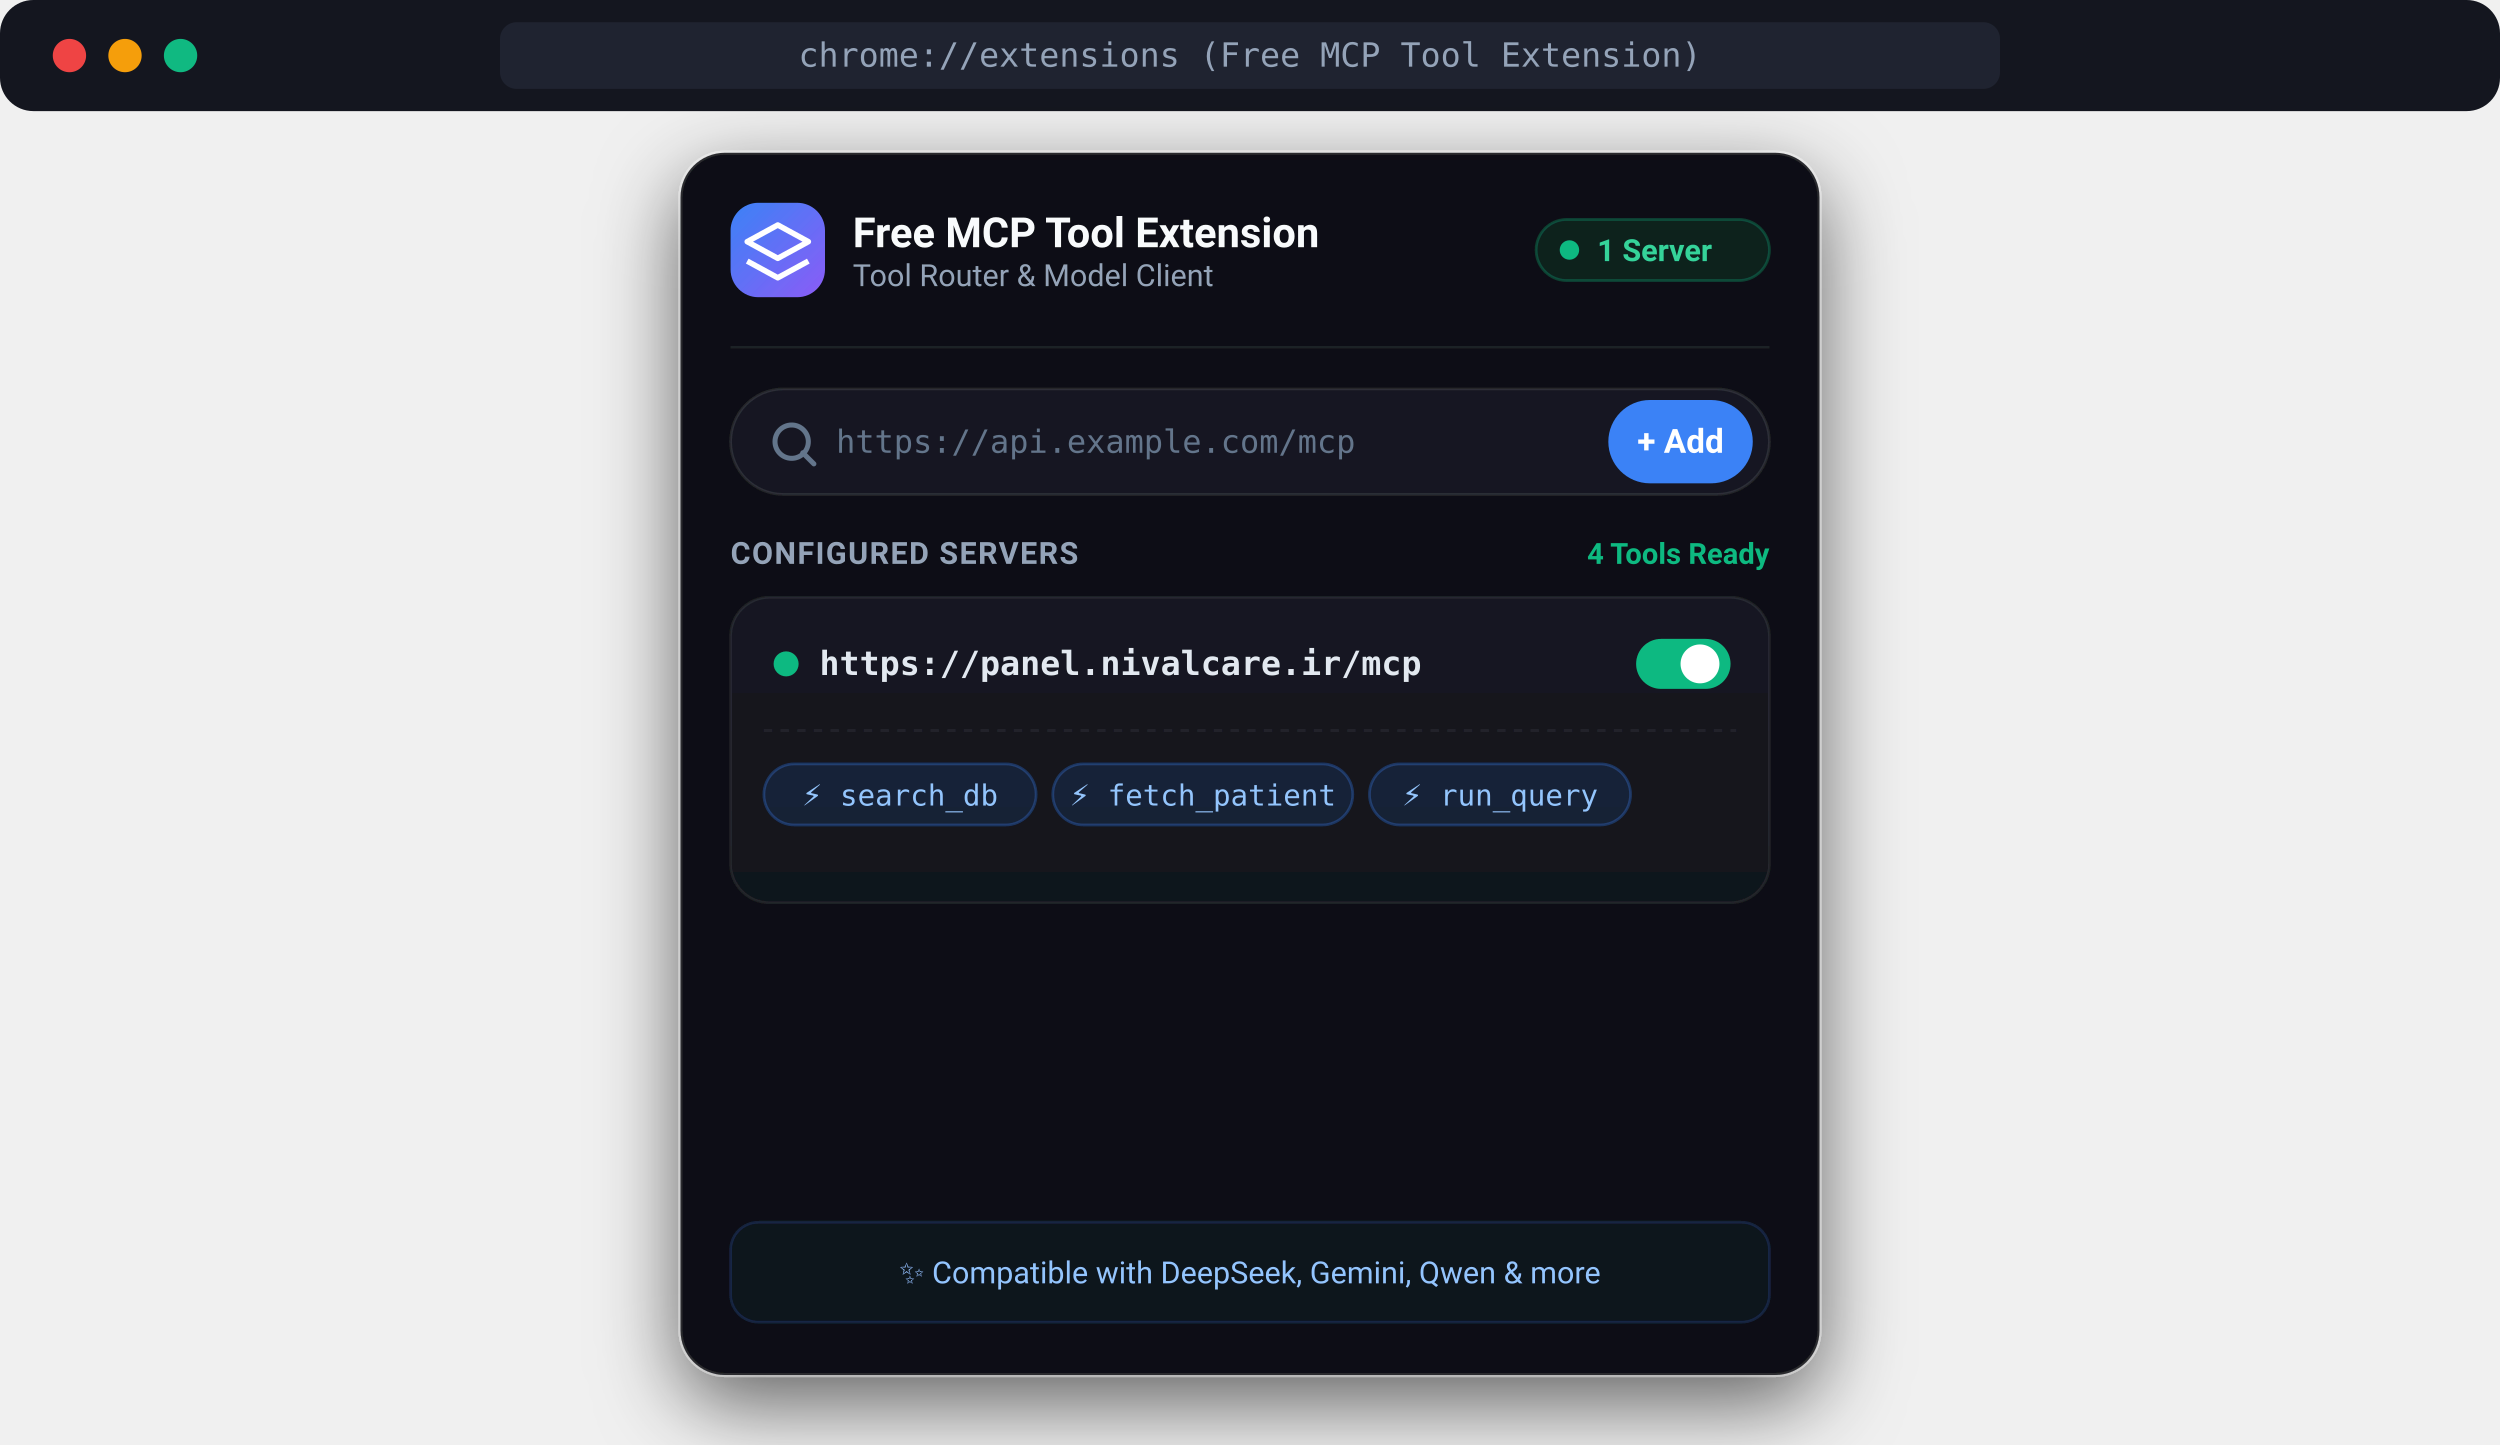
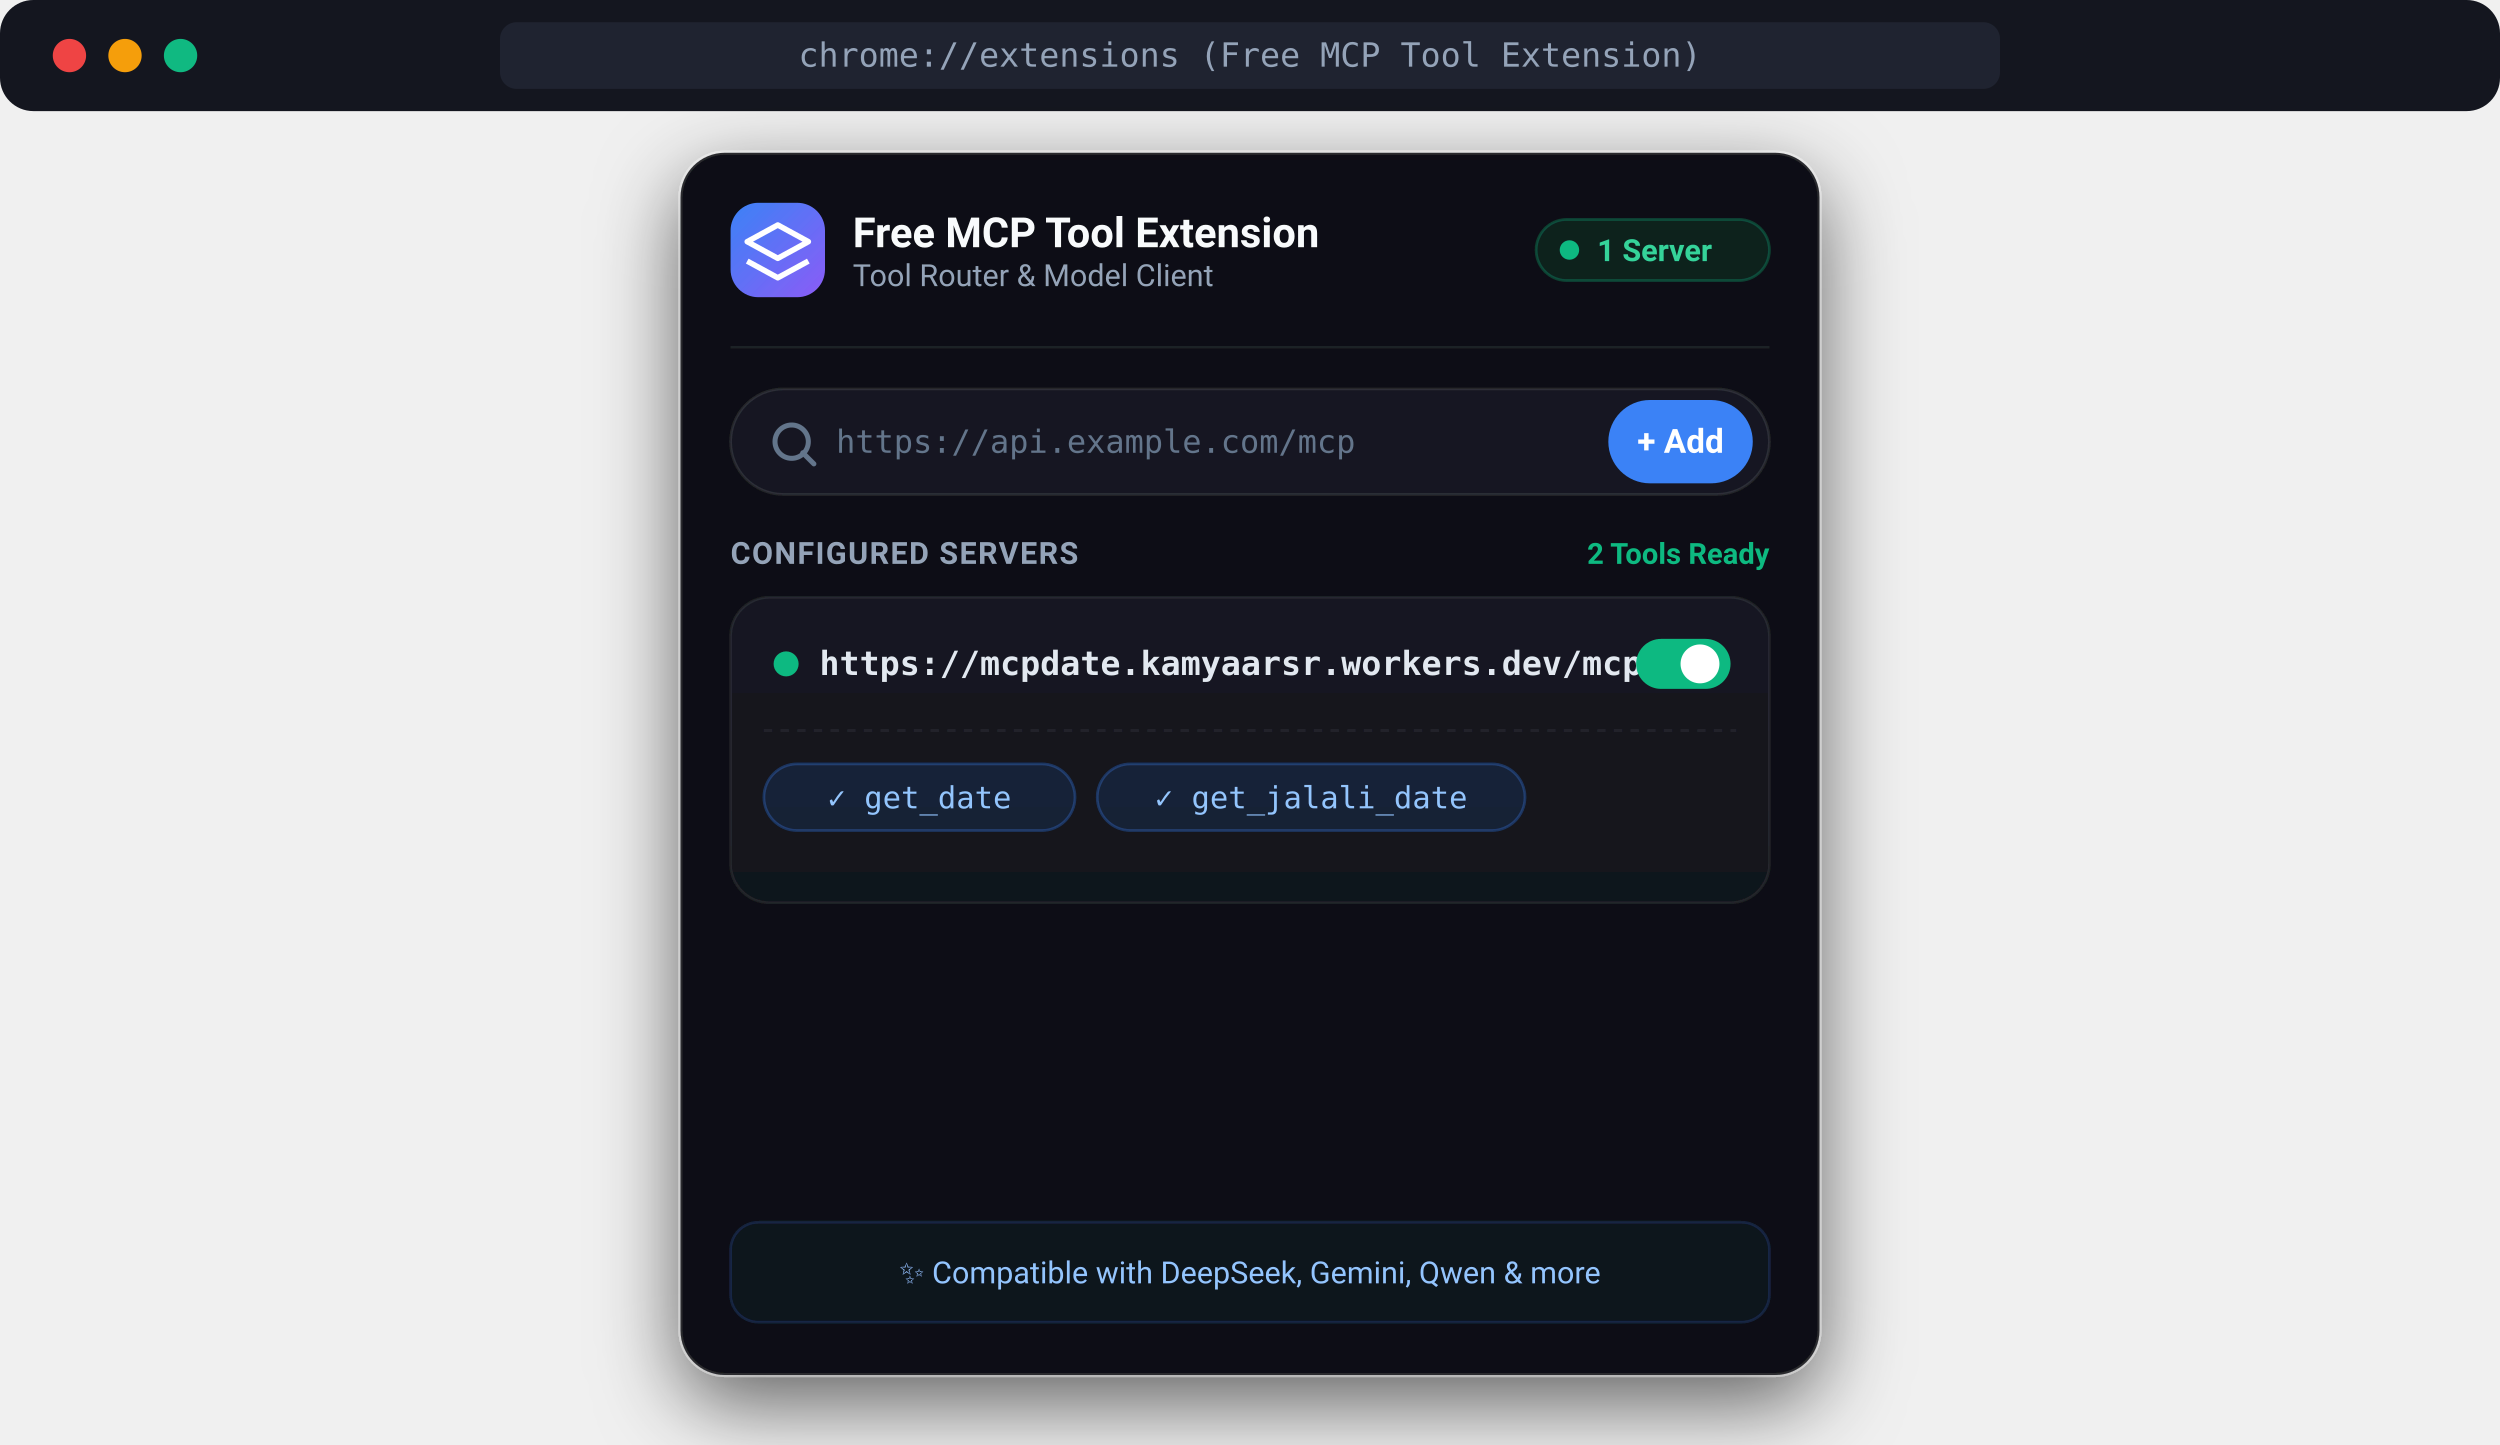
<svg xmlns="http://www.w3.org/2000/svg" viewBox="0 0 900 520" width="100%" height="100%" style="background:#0b0c10; font-family: -apple-system, BlinkMacSystemFont, 'Segoe UI', Roboto, Helvetica, Arial, sans-serif; border-radius: 12px;">
  <defs>
    <linearGradient id="primaryGrad" x1="0%" y1="0%" x2="100%" y2="100%">
      <stop offset="0%" stop-color="#3b82f6" />
      <stop offset="100%" stop-color="#8b5cf6" />
    </linearGradient>
    <linearGradient id="cardGrad" x1="0%" y1="0%" x2="0%" y2="100%">
      <stop offset="0%" stop-color="#161822" />
      <stop offset="100%" stop-color="#11131a" />
    </linearGradient>
    <filter id="shadow" x="-10%" y="-10%" width="120%" height="120%">
      <feDropShadow dx="0" dy="10" stdDeviation="15" flood-color="#000000" flood-opacity="0.6" />
    </filter>
  </defs>
  <rect x="0" y="0" width="900" height="40" fill="#14161f" rx="12" ry="12" />
  <circle cx="25" cy="20" r="6" fill="#ef4444" />
  <circle cx="45" cy="20" r="6" fill="#f59e0b" />
  <circle cx="65" cy="20" r="6" fill="#10b981" />
  <rect x="180" y="8" width="540" height="24" rx="6" fill="#1f2330" />
  <text x="450" y="24" fill="#94a3b8" font-size="12" text-anchor="middle" font-family="monospace">chrome://extensions (Free MCP Tool Extension)</text>
  <g transform="translate(245, 55)" filter="url(#shadow)">
    <rect width="410" height="440" rx="16" fill="#0c0d12" stroke="rgba(255,255,255,0.12)" stroke-width="1.5" />
    <g transform="translate(18, 18)">
      <rect width="34" height="34" rx="10" fill="url(#primaryGrad)" />
      <polygon points="17,8 6,14 17,20 28,14" fill="none" stroke="#ffffff" stroke-width="2" stroke-linejoin="round" />
      <polyline points="6,21 17,27 28,21" fill="none" stroke="#ffffff" stroke-width="2" stroke-linejoin="round" />
      <text x="44" y="16" fill="#f8fafc" font-size="15" font-weight="700">Free MCP Tool Extension</text>
      <text x="44" y="30" fill="#94a3b8" font-size="11">Tool Router &amp; Model Client</text>
      <rect x="290" y="6" width="84" height="22" rx="11" fill="rgba(16,185,129,0.12)" stroke="rgba(16,185,129,0.3)" stroke-width="1" />
      <circle cx="302" cy="17" r="3.5" fill="#10b981" />
      <text x="312" y="21" fill="#34d399" font-size="11" font-weight="600">1 Server</text>
    </g>
    <line x1="18" y1="70" x2="392" y2="70" stroke="rgba(255,255,255,0.08)" stroke-width="1" />
    <g transform="translate(18, 85)">
      <rect width="374" height="38" rx="19" fill="#161822" stroke="rgba(255,255,255,0.1)" stroke-width="1" />
      <circle cx="22" cy="19" r="6" fill="none" stroke="#64748b" stroke-width="1.8" />
      <line x1="26" y1="23" x2="30" y2="27" stroke="#64748b" stroke-width="1.8" stroke-linecap="round" />
      <text x="38" y="23" fill="#64748b" font-size="11.5" font-family="monospace">https://api.example.com/mcp</text>
      <rect x="316" y="4" width="52" height="30" rx="15" fill="#3b82f6" />
      <text x="342" y="23" fill="#ffffff" font-size="12" font-weight="600" text-anchor="middle">+ Add</text>
    </g>
    <text x="18" y="148" fill="#94a3b8" font-size="11" font-weight="700" letter-spacing="0.5">CONFIGURED SERVERS</text>
-     <text x="392" y="148" fill="#10b981" font-size="10.5" font-weight="600" text-anchor="end">4 Tools Ready</text>
+     <text x="392" y="148" fill="#10b981" font-size="10.5" font-weight="600" text-anchor="end">2 Tools Ready</text>
    <g transform="translate(18, 160)">
      <rect width="374" height="110" rx="14" fill="url(#cardGrad)" stroke="rgba(255,255,255,0.08)" stroke-width="1" />
      <circle cx="20" cy="24" r="4.5" fill="#10b981" />
-       <text x="32" y="28" fill="#e2e8f0" font-size="12" font-weight="600" font-family="monospace">https://panel.nivalcare.ir/mcp</text>
+       <text x="32" y="28" fill="#e2e8f0" font-size="12" font-weight="600" font-family="monospace">https://mcpdate.kamyaarsr.workers.dev/mcp</text>
      <rect x="326" y="15" width="34" height="18" rx="9" fill="#10b981" />
      <circle cx="349" cy="24" r="7" fill="#ffffff" />
      <line x1="12" y1="48" x2="362" y2="48" stroke="rgba(255,255,255,0.06)" stroke-dasharray="3 3" />
      <g transform="translate(12, 60)">
-         <rect width="98" height="22" rx="11" fill="rgba(59,130,246,0.12)" stroke="rgba(59,130,246,0.3)" stroke-width="1" />
-         <text x="49" y="15" fill="#93c5fd" font-size="10.5" font-family="monospace" text-anchor="middle">⚡ search_db</text>
-         <rect x="104" width="108" height="22" rx="11" fill="rgba(59,130,246,0.12)" stroke="rgba(59,130,246,0.3)" stroke-width="1" />
-         <text x="158" y="15" fill="#93c5fd" font-size="10.5" font-family="monospace" text-anchor="middle">⚡ fetch_patient</text>
-         <rect x="218" width="94" height="22" rx="11" fill="rgba(59,130,246,0.12)" stroke="rgba(59,130,246,0.3)" stroke-width="1" />
-         <text x="265" y="15" fill="#93c5fd" font-size="10.5" font-family="monospace" text-anchor="middle">⚡ run_query</text>
+         <rect width="112" height="24" rx="12" fill="rgba(59,130,246,0.12)" stroke="rgba(59,130,246,0.3)" stroke-width="1" />
+         <text x="56" y="16" fill="#93c5fd" font-size="11" font-family="monospace" text-anchor="middle">✓ get_date</text>
+         <rect x="120" width="154" height="24" rx="12" fill="rgba(59,130,246,0.12)" stroke="rgba(59,130,246,0.3)" stroke-width="1" />
+         <text x="197" y="16" fill="#93c5fd" font-size="11" font-family="monospace" text-anchor="middle">✓ get_jalali_date</text>
      </g>
    </g>
    <g transform="translate(18, 385)">
      <rect width="374" height="36" rx="10" fill="rgba(59,130,246,0.06)" stroke="rgba(59,130,246,0.18)" stroke-width="1" />
      <text x="187" y="22" fill="#93c5fd" font-size="11" text-anchor="middle">✨ Compatible with DeepSeek, Gemini, Qwen &amp; more</text>
    </g>
  </g>
</svg>
